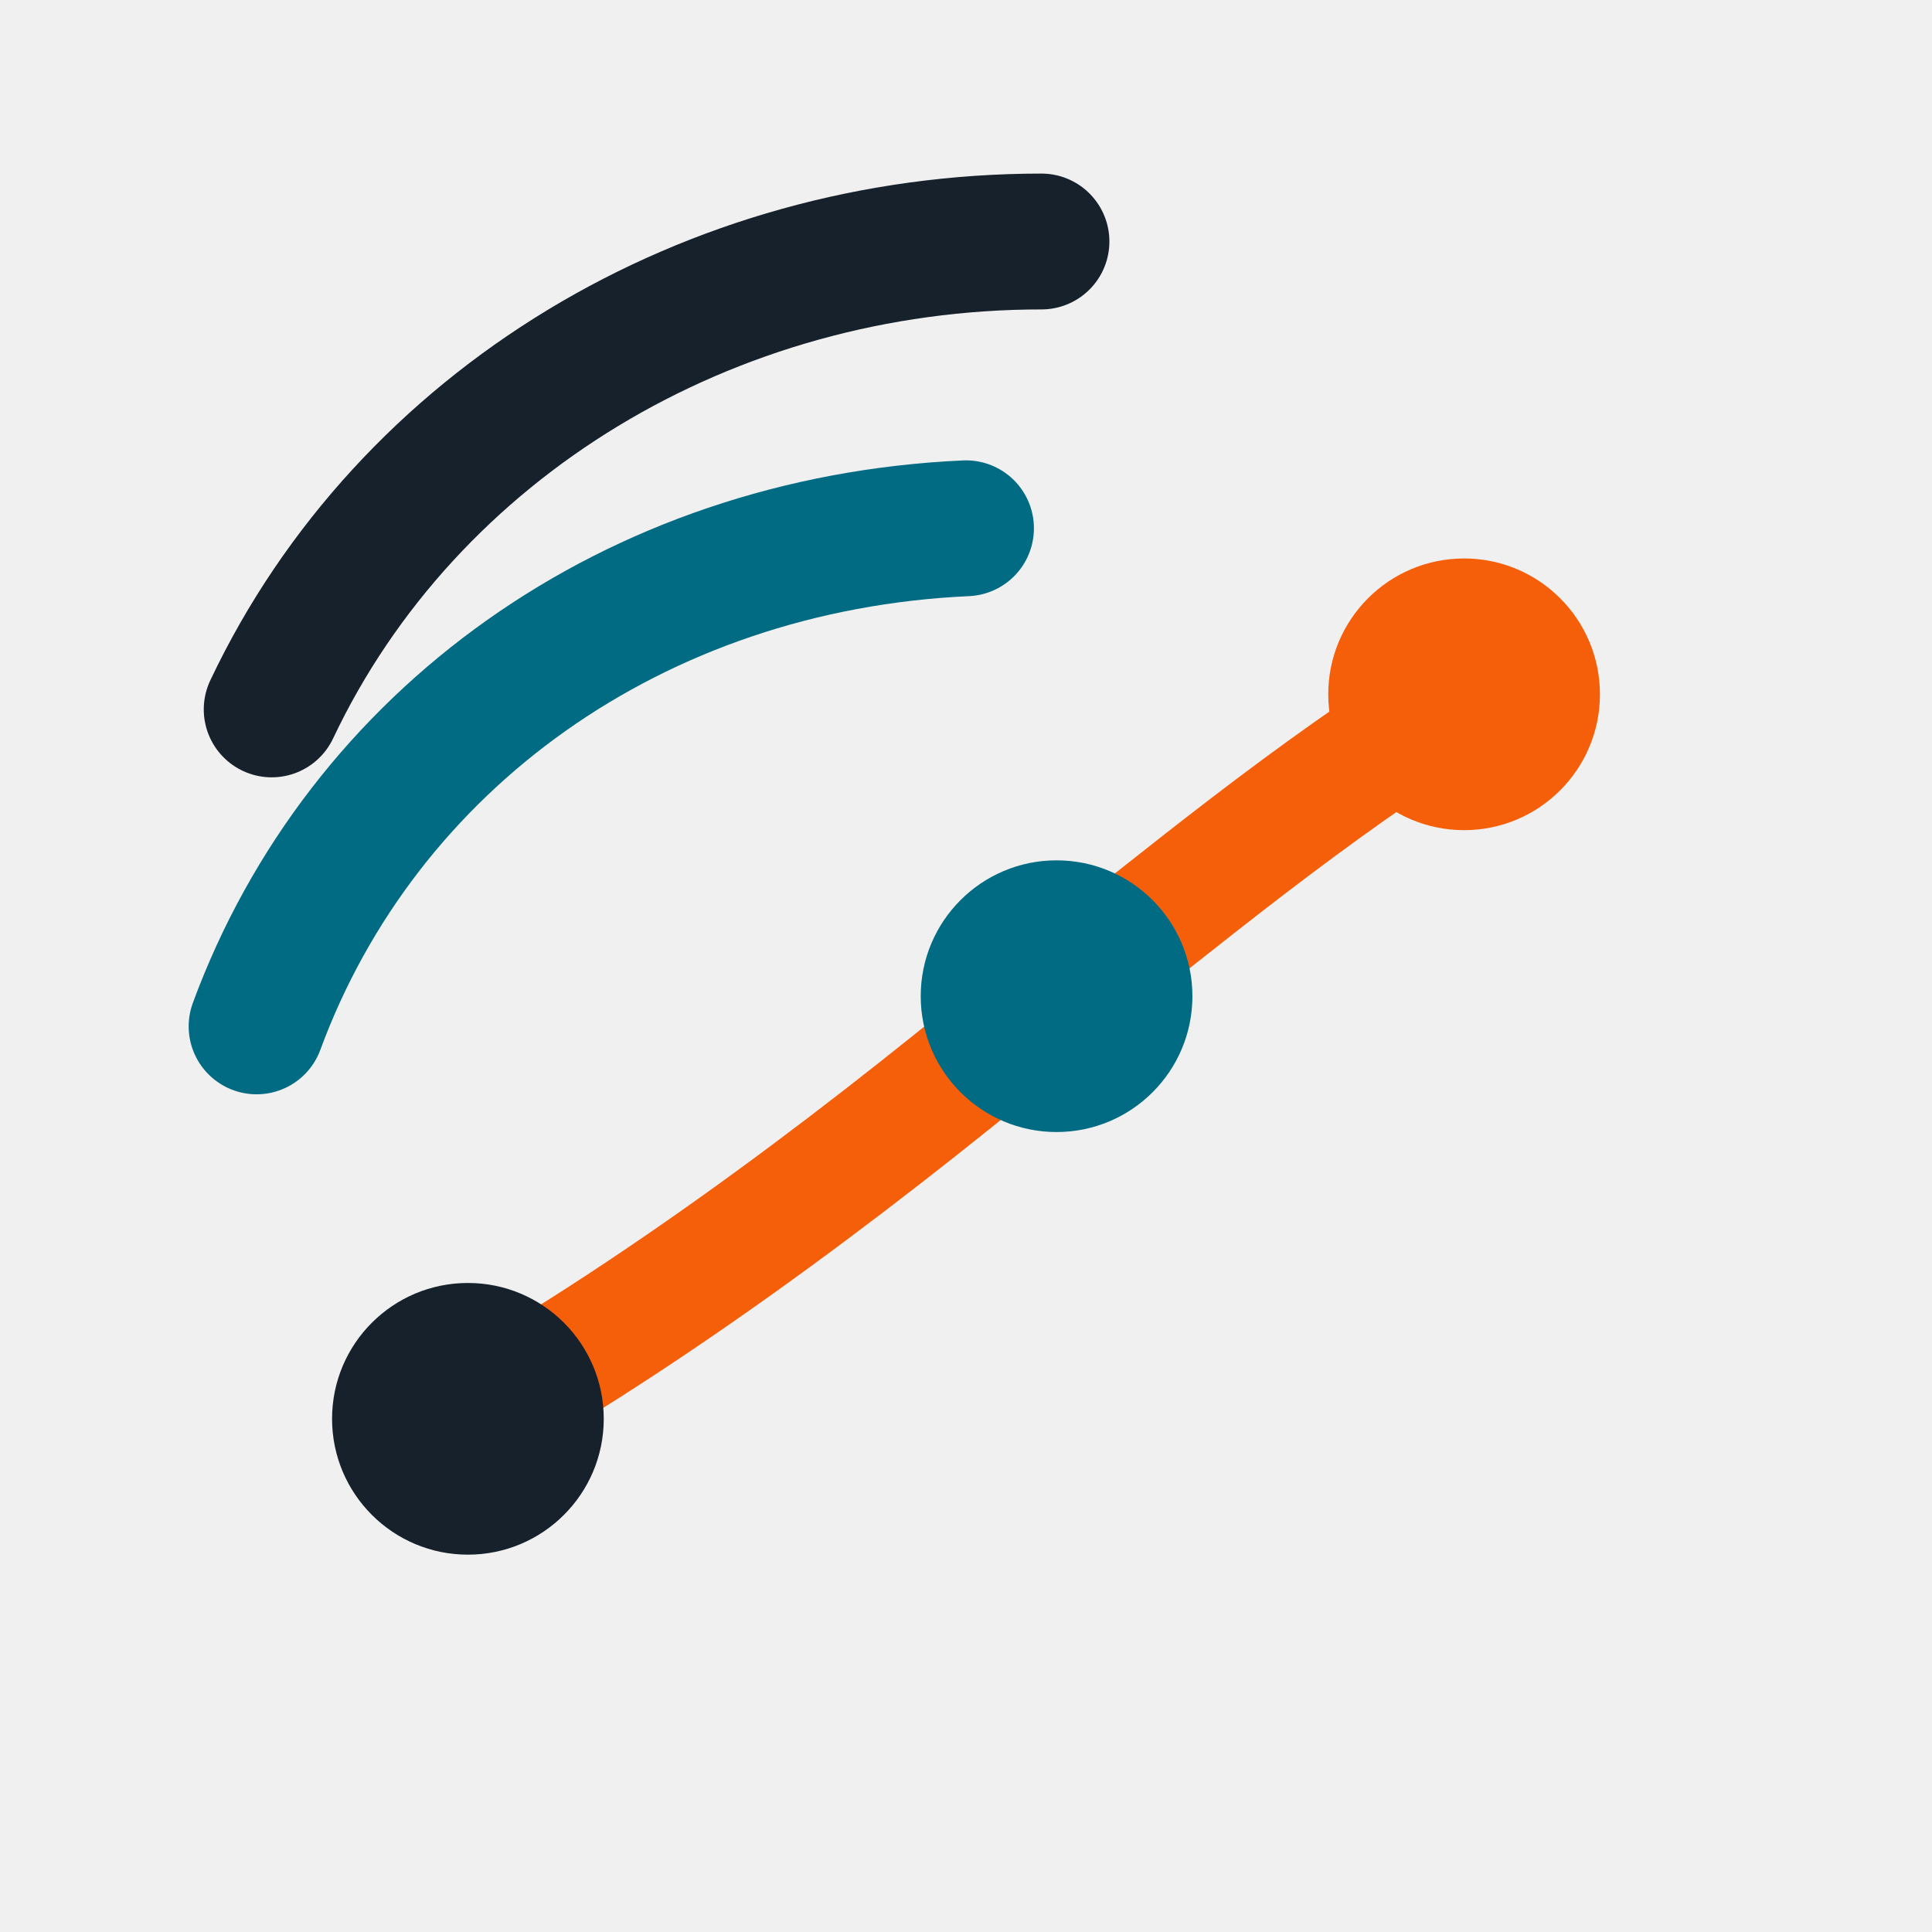
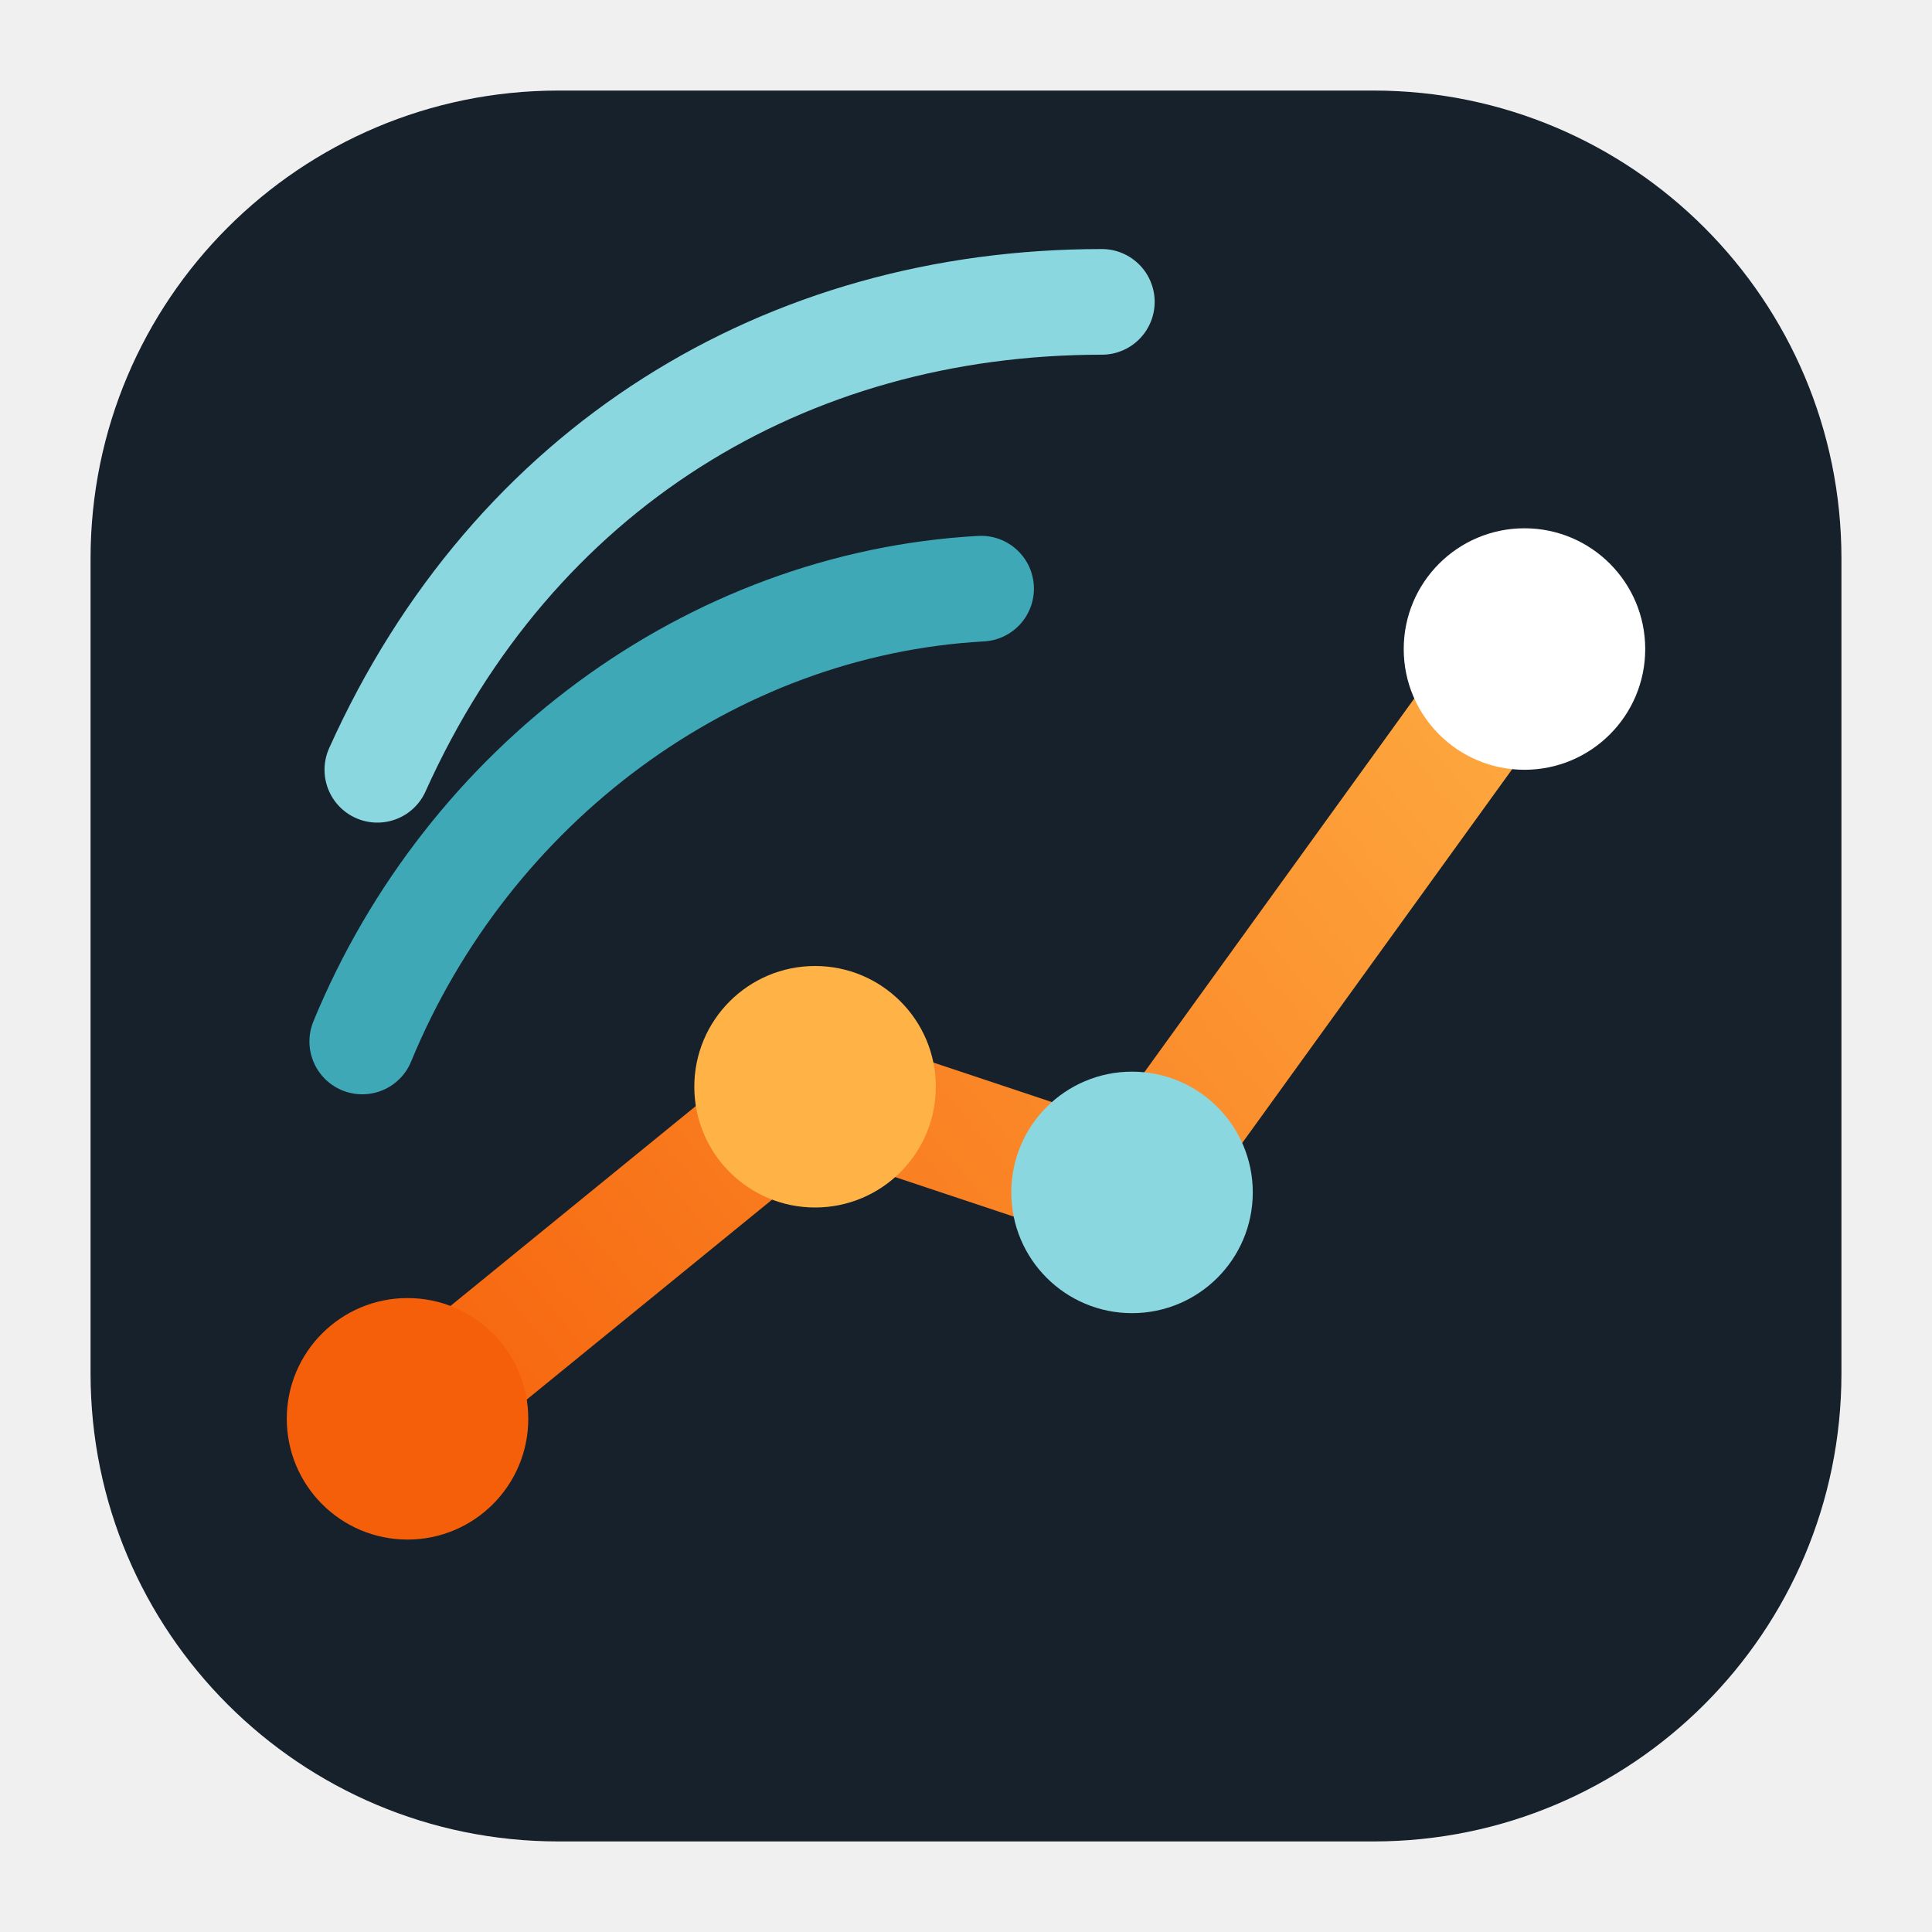
<svg xmlns="http://www.w3.org/2000/svg" viewBox="0 0 128 128" role="img" aria-labelledby="title desc">
-   <path d="M18 47C27 28 47 16 69 16" fill="none" stroke="#16212C" stroke-width="9" stroke-linecap="round" />
-   <path d="M17 68C24 49 42 36 64 35" fill="none" stroke="#006B82" stroke-width="9" stroke-linecap="round" />
-   <path d="M31 94C45 86 58 76 70 66C79 59 86 53 97 46" fill="none" stroke="#F65F0A" stroke-width="8" stroke-linecap="round" stroke-linejoin="round" />
-   <circle cx="31" cy="94" r="9" fill="#16212C" />
-   <circle cx="70" cy="66" r="9" fill="#006B82" />
-   <circle cx="97" cy="46" r="9" fill="#F65F0A" />
+   <defs>
+     <linearGradient id="path" x1="23" y1="99" x2="105" y2="31" gradientUnits="userSpaceOnUse">
+       <stop stop-color="#F65F0A" />
+       <stop offset="1" stop-color="#FFB347" />
+     </linearGradient>
+   </defs>
+   <rect x="6" y="6" width="116" height="116" rx="31" fill="#16212C" />
+   <path d="M25 51C34 31 52 20 73 20" fill="none" stroke="#8BD7E0" stroke-width="7" stroke-linecap="round" />
+   <path d="M24 69C31 52 47 40 65 39" fill="none" stroke="#3FA8B6" stroke-width="7" stroke-linecap="round" />
+   <path d="M27 94L54 72L75 79L101 43" fill="none" stroke="url(#path)" stroke-width="8" stroke-linecap="round" stroke-linejoin="round" />
+   <circle cx="27" cy="94" r="8" fill="#F65F0A" />
+   <circle cx="54" cy="72" r="8" fill="#FFB347" />
+   <circle cx="75" cy="79" r="8" fill="#8BD7E0" />
+   <circle cx="101" cy="43" r="8" fill="#FFFFFF" />
</svg>
